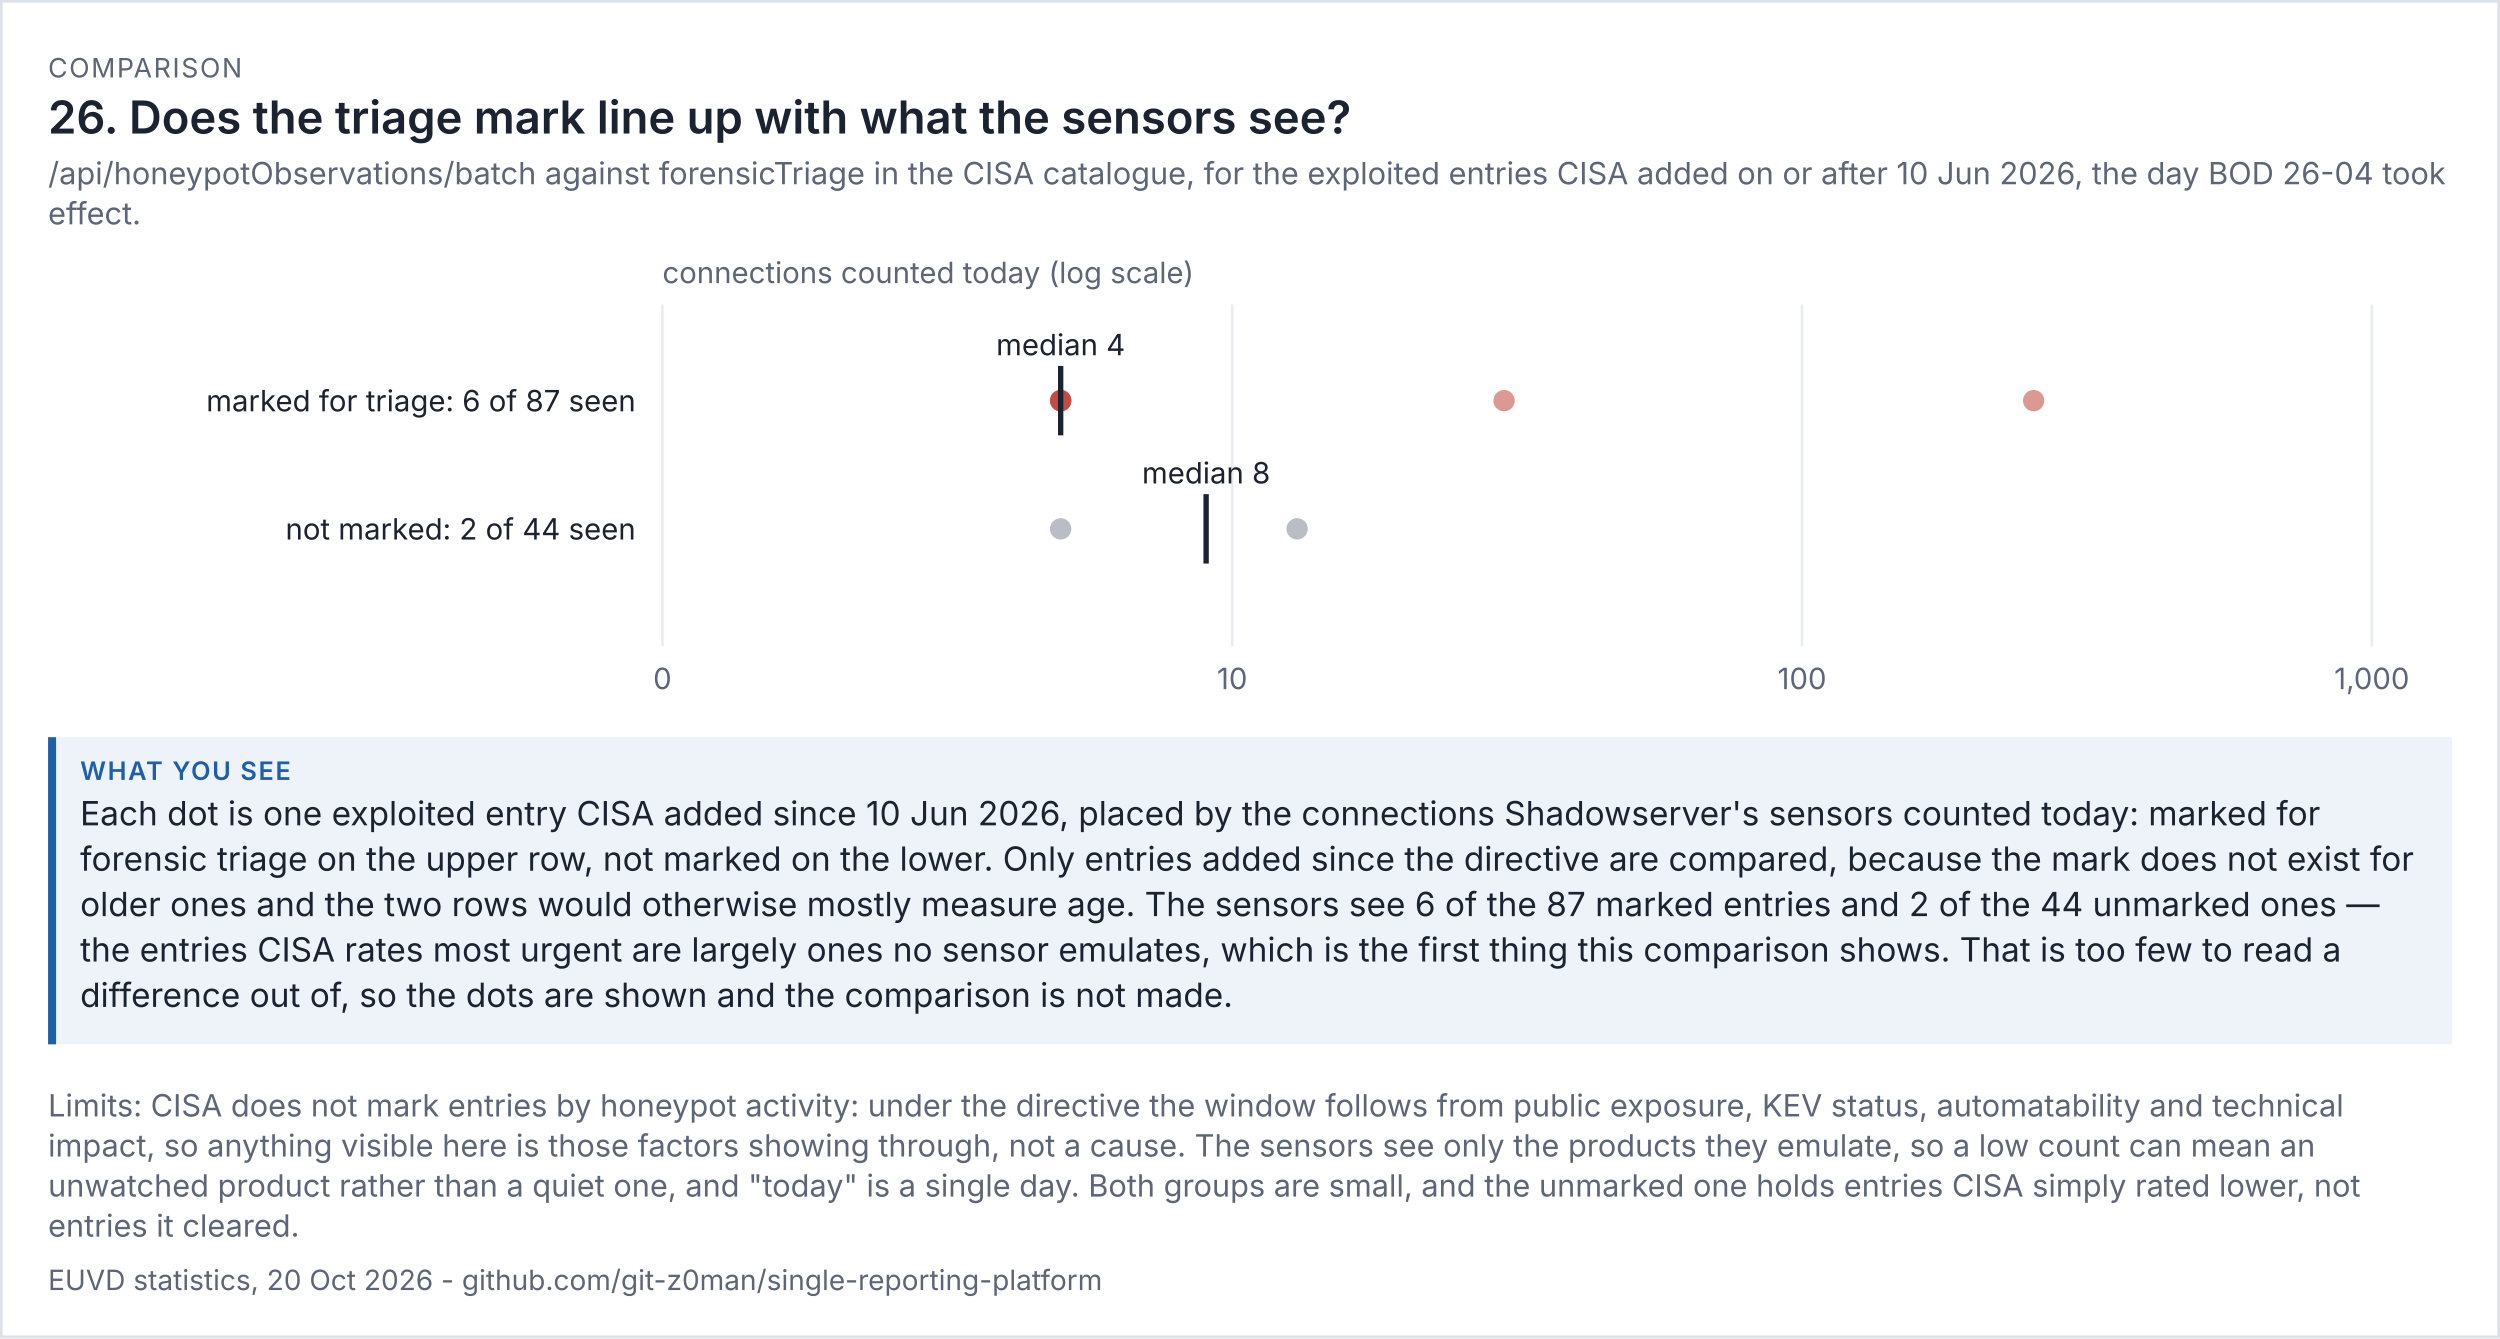
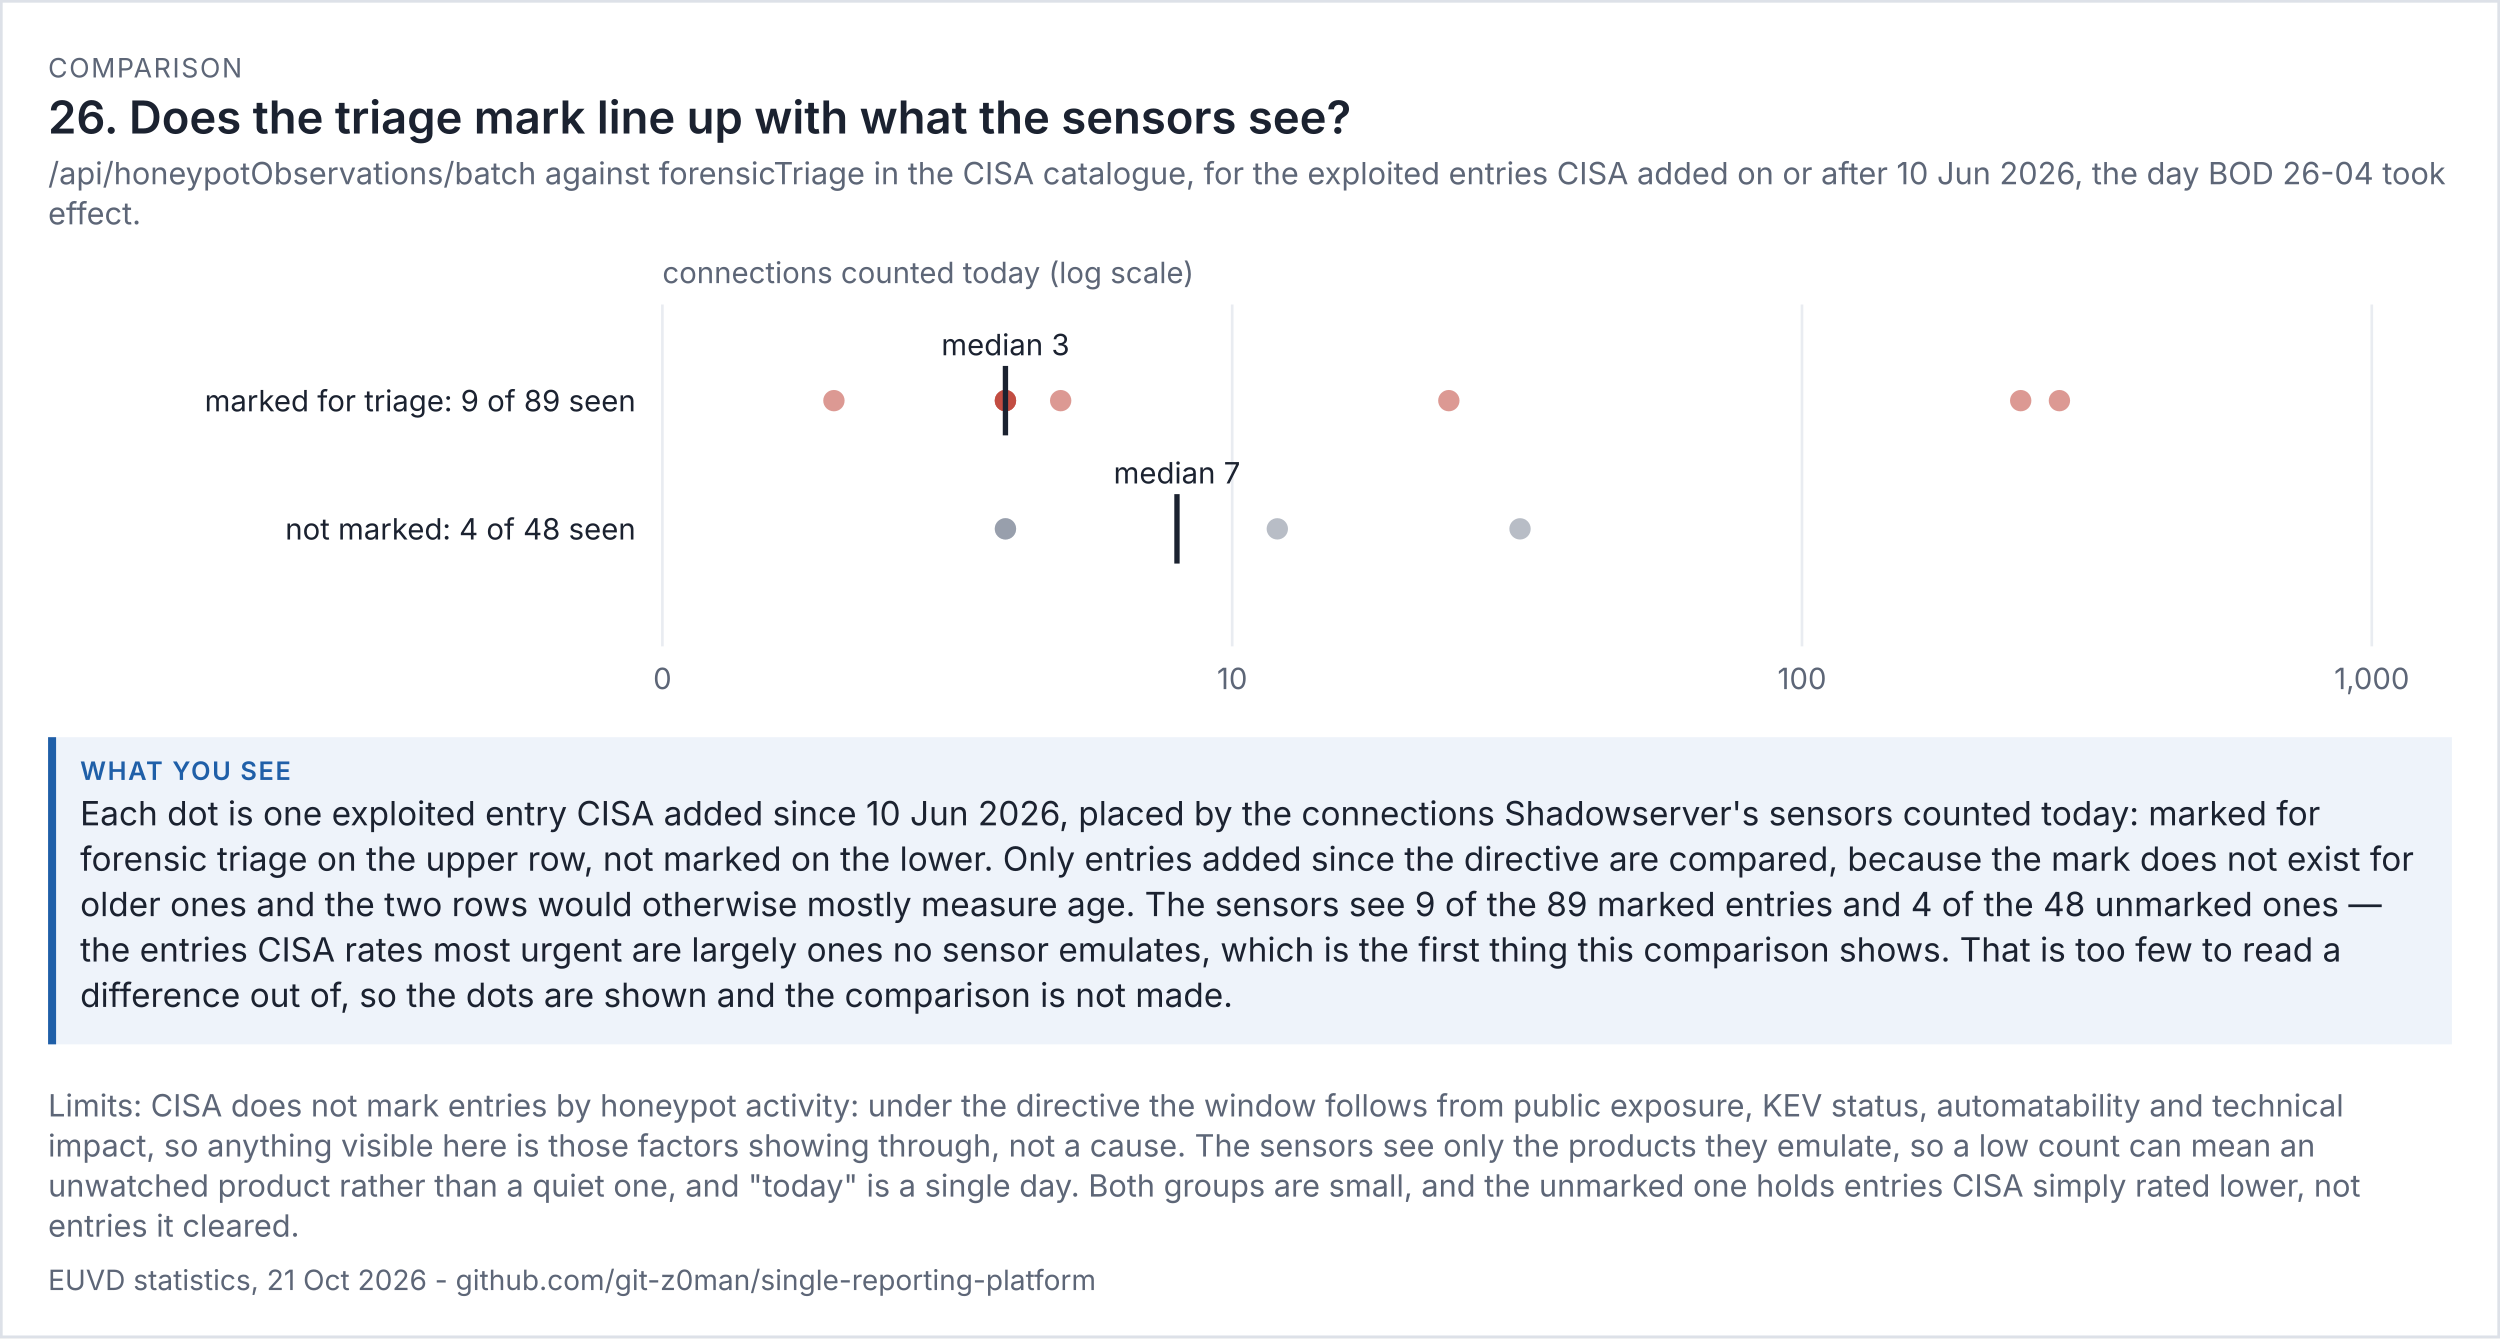
<svg xmlns="http://www.w3.org/2000/svg" viewBox="0 0 936 501" width="936" height="501" font-family="system-ui,-apple-system,'Segoe UI',sans-serif">
  <rect width="100%" height="100%" fill="#ffffff" />
  <rect x="0.5" y="0.5" width="935" height="500" fill="none" stroke="#dde1e8" />
  <text x="18" y="29" font-size="10" letter-spacing="0.6" fill="#5d6677">COMPARISON</text>
  <text x="18" y="50" font-size="17" fill="#1b2230" font-weight="600">26. Does the triage mark line up with what the sensors see?</text>
  <text x="18" y="69" font-size="11.5" fill="#5d6677">/api/honeypotObservations/batch against forensicTriage in the CISA catalogue, for the exploited entries CISA added on or after 10 Jun 2026, the day BOD 26-04 took</text>
  <text x="18" y="84" font-size="11.5" fill="#5d6677">effect.</text>
  <g transform="translate(18,94) scale(1)" font-size="11">
    <svg viewBox="0 0 900 170" role="img" width="900" height="170">
      <g>
        <line x1="230" x2="230" y1="20" y2="148" stroke="rgb(233, 236, 241)" />
        <text x="230" y="164" text-anchor="middle" fill="rgb(93, 102, 119)">0</text>
        <line x1="443.333" x2="443.333" y1="20" y2="148" stroke="rgb(233, 236, 241)" />
        <text x="443.333" y="164" text-anchor="middle" fill="rgb(93, 102, 119)">10</text>
        <line x1="656.667" x2="656.667" y1="20" y2="148" stroke="rgb(233, 236, 241)" />
        <text x="656.667" y="164" text-anchor="middle" fill="rgb(93, 102, 119)">100</text>
        <line x1="870" x2="870" y1="20" y2="148" stroke="rgb(233, 236, 241)" />
        <text x="870" y="164" text-anchor="middle" fill="rgb(93, 102, 119)">1,000</text>
        <text x="230" y="12" fill="rgb(93, 102, 119)">connections counted today (log scale)</text>
-         <text x="220" y="60" text-anchor="end" class="t" fill="rgb(27, 34, 48)">marked for triage: 6 of 87 seen</text>
-         <circle cx="743.395" cy="56" r="4" fill="rgb(192, 70, 58)" opacity="0.55" />
-         <circle cx="545.119" cy="56" r="4" fill="rgb(192, 70, 58)" opacity="0.55" />
+         <text x="220" y="60" text-anchor="end" class="t" fill="rgb(27, 34, 48)">marked for triage: 9 of 89 seen</text>
+         <circle cx="753.048" cy="56" r="4" fill="rgb(192, 70, 58)" opacity="0.55" />
+         <circle cx="738.547" cy="56" r="4" fill="rgb(192, 70, 58)" opacity="0.55" />
+         <circle cx="524.445" cy="56" r="4" fill="rgb(192, 70, 58)" opacity="0.55" />
        <circle cx="379.114" cy="56" r="4" fill="rgb(192, 70, 58)" opacity="0.55" />
-         <circle cx="379.114" cy="56" r="4" fill="rgb(192, 70, 58)" opacity="0.55" />
-         <circle cx="379.114" cy="56" r="4" fill="rgb(192, 70, 58)" opacity="0.55" />
-         <circle cx="379.114" cy="56" r="4" fill="rgb(192, 70, 58)" opacity="0.55" />
-         <line x1="379.114" x2="379.114" y1="43" y2="69" stroke="rgb(27, 34, 48)" stroke-width="2" />
-         <text x="379.114" y="39" text-anchor="middle" class="t" fill="rgb(27, 34, 48)">median 4</text>
-         <text x="220" y="108" text-anchor="end" class="t" fill="rgb(27, 34, 48)">not marked: 2 of 44 seen</text>
-         <circle cx="467.641" cy="104" r="4" fill="rgb(125, 135, 152)" opacity="0.55" />
-         <circle cx="379.114" cy="104" r="4" fill="rgb(125, 135, 152)" opacity="0.55" />
-         <line x1="433.572" x2="433.572" y1="91" y2="117" stroke="rgb(27, 34, 48)" stroke-width="2" />
-         <text x="433.572" y="87" text-anchor="middle" class="t" fill="rgb(27, 34, 48)">median 8</text>
+         <circle cx="358.439" cy="56" r="4" fill="rgb(192, 70, 58)" opacity="0.55" />
+         <circle cx="358.439" cy="56" r="4" fill="rgb(192, 70, 58)" opacity="0.55" />
+         <circle cx="358.439" cy="56" r="4" fill="rgb(192, 70, 58)" opacity="0.55" />
+         <circle cx="358.439" cy="56" r="4" fill="rgb(192, 70, 58)" opacity="0.55" />
+         <circle cx="294.22" cy="56" r="4" fill="rgb(192, 70, 58)" opacity="0.55" />
+         <line x1="358.439" x2="358.439" y1="43" y2="69" stroke="rgb(27, 34, 48)" stroke-width="2" />
+         <text x="358.439" y="39" text-anchor="middle" class="t" fill="rgb(27, 34, 48)">median 3</text>
+         <text x="220" y="108" text-anchor="end" class="t" fill="rgb(27, 34, 48)">not marked: 4 of 48 seen</text>
+         <circle cx="551.099" cy="104" r="4" fill="rgb(125, 135, 152)" opacity="0.55" />
+         <circle cx="460.225" cy="104" r="4" fill="rgb(125, 135, 152)" opacity="0.55" />
+         <circle cx="358.439" cy="104" r="4" fill="rgb(125, 135, 152)" opacity="0.55" />
+         <circle cx="358.439" cy="104" r="4" fill="rgb(125, 135, 152)" opacity="0.55" />
+         <line x1="422.659" x2="422.659" y1="91" y2="117" stroke="rgb(27, 34, 48)" stroke-width="2" />
+         <text x="422.659" y="87" text-anchor="middle" class="t" fill="rgb(27, 34, 48)">median 7</text>
      </g>
    </svg>
  </g>
  <rect x="18" y="276" width="900" height="115" fill="#eef3fa" />
  <rect x="18" y="276" width="3" height="115" fill="#1f5fa8" />
  <text x="30" y="292" font-size="9.5" letter-spacing="0.6" font-weight="600" fill="#1f5fa8">WHAT YOU SEE</text>
  <text x="30" y="309" font-size="12.5" fill="#1b2230">Each dot is one exploited entry CISA added since 10 Jun 2026, placed by the connections Shadowserver's sensors counted today: marked for</text>
  <text x="30" y="326" font-size="12.5" fill="#1b2230">forensic triage on the upper row, not marked on the lower. Only entries added since the directive are compared, because the mark does not exist for</text>
-   <text x="30" y="343" font-size="12.5" fill="#1b2230">older ones and the two rows would otherwise mostly measure age. The sensors see 6 of the 87 marked entries and 2 of the 44 unmarked ones —</text>
+   <text x="30" y="343" font-size="12.5" fill="#1b2230">older ones and the two rows would otherwise mostly measure age. The sensors see 9 of the 89 marked entries and 4 of the 48 unmarked ones —</text>
  <text x="30" y="360" font-size="12.5" fill="#1b2230">the entries CISA rates most urgent are largely ones no sensor emulates, which is the first thing this comparison shows. That is too few to read a</text>
  <text x="30" y="377" font-size="12.5" fill="#1b2230">difference out of, so the dots are shown and the comparison is not made.</text>
  <text x="18" y="418" font-size="11.5" fill="#5d6677">Limits: CISA does not mark entries by honeypot activity: under the directive the window follows from public exposure, KEV status, automatability and technical</text>
  <text x="18" y="433" font-size="11.5" fill="#5d6677">impact, so anything visible here is those factors showing through, not a cause. The sensors see only the products they emulate, so a low count can mean an</text>
  <text x="18" y="448" font-size="11.5" fill="#5d6677">unwatched product rather than a quiet one, and "today" is a single day. Both groups are small, and the unmarked one holds entries CISA simply rated lower, not</text>
  <text x="18" y="463" font-size="11.5" fill="#5d6677">entries it cleared.</text>
-   <text x="18" y="483" font-size="10.5" fill="#5d6677">EUVD statistics, 20 Oct 2026 - github.com/git-z0man/single-reporting-platform</text>
+   <text x="18" y="483" font-size="10.5" fill="#5d6677">EUVD statistics, 21 Oct 2026 - github.com/git-z0man/single-reporting-platform</text>
</svg>
